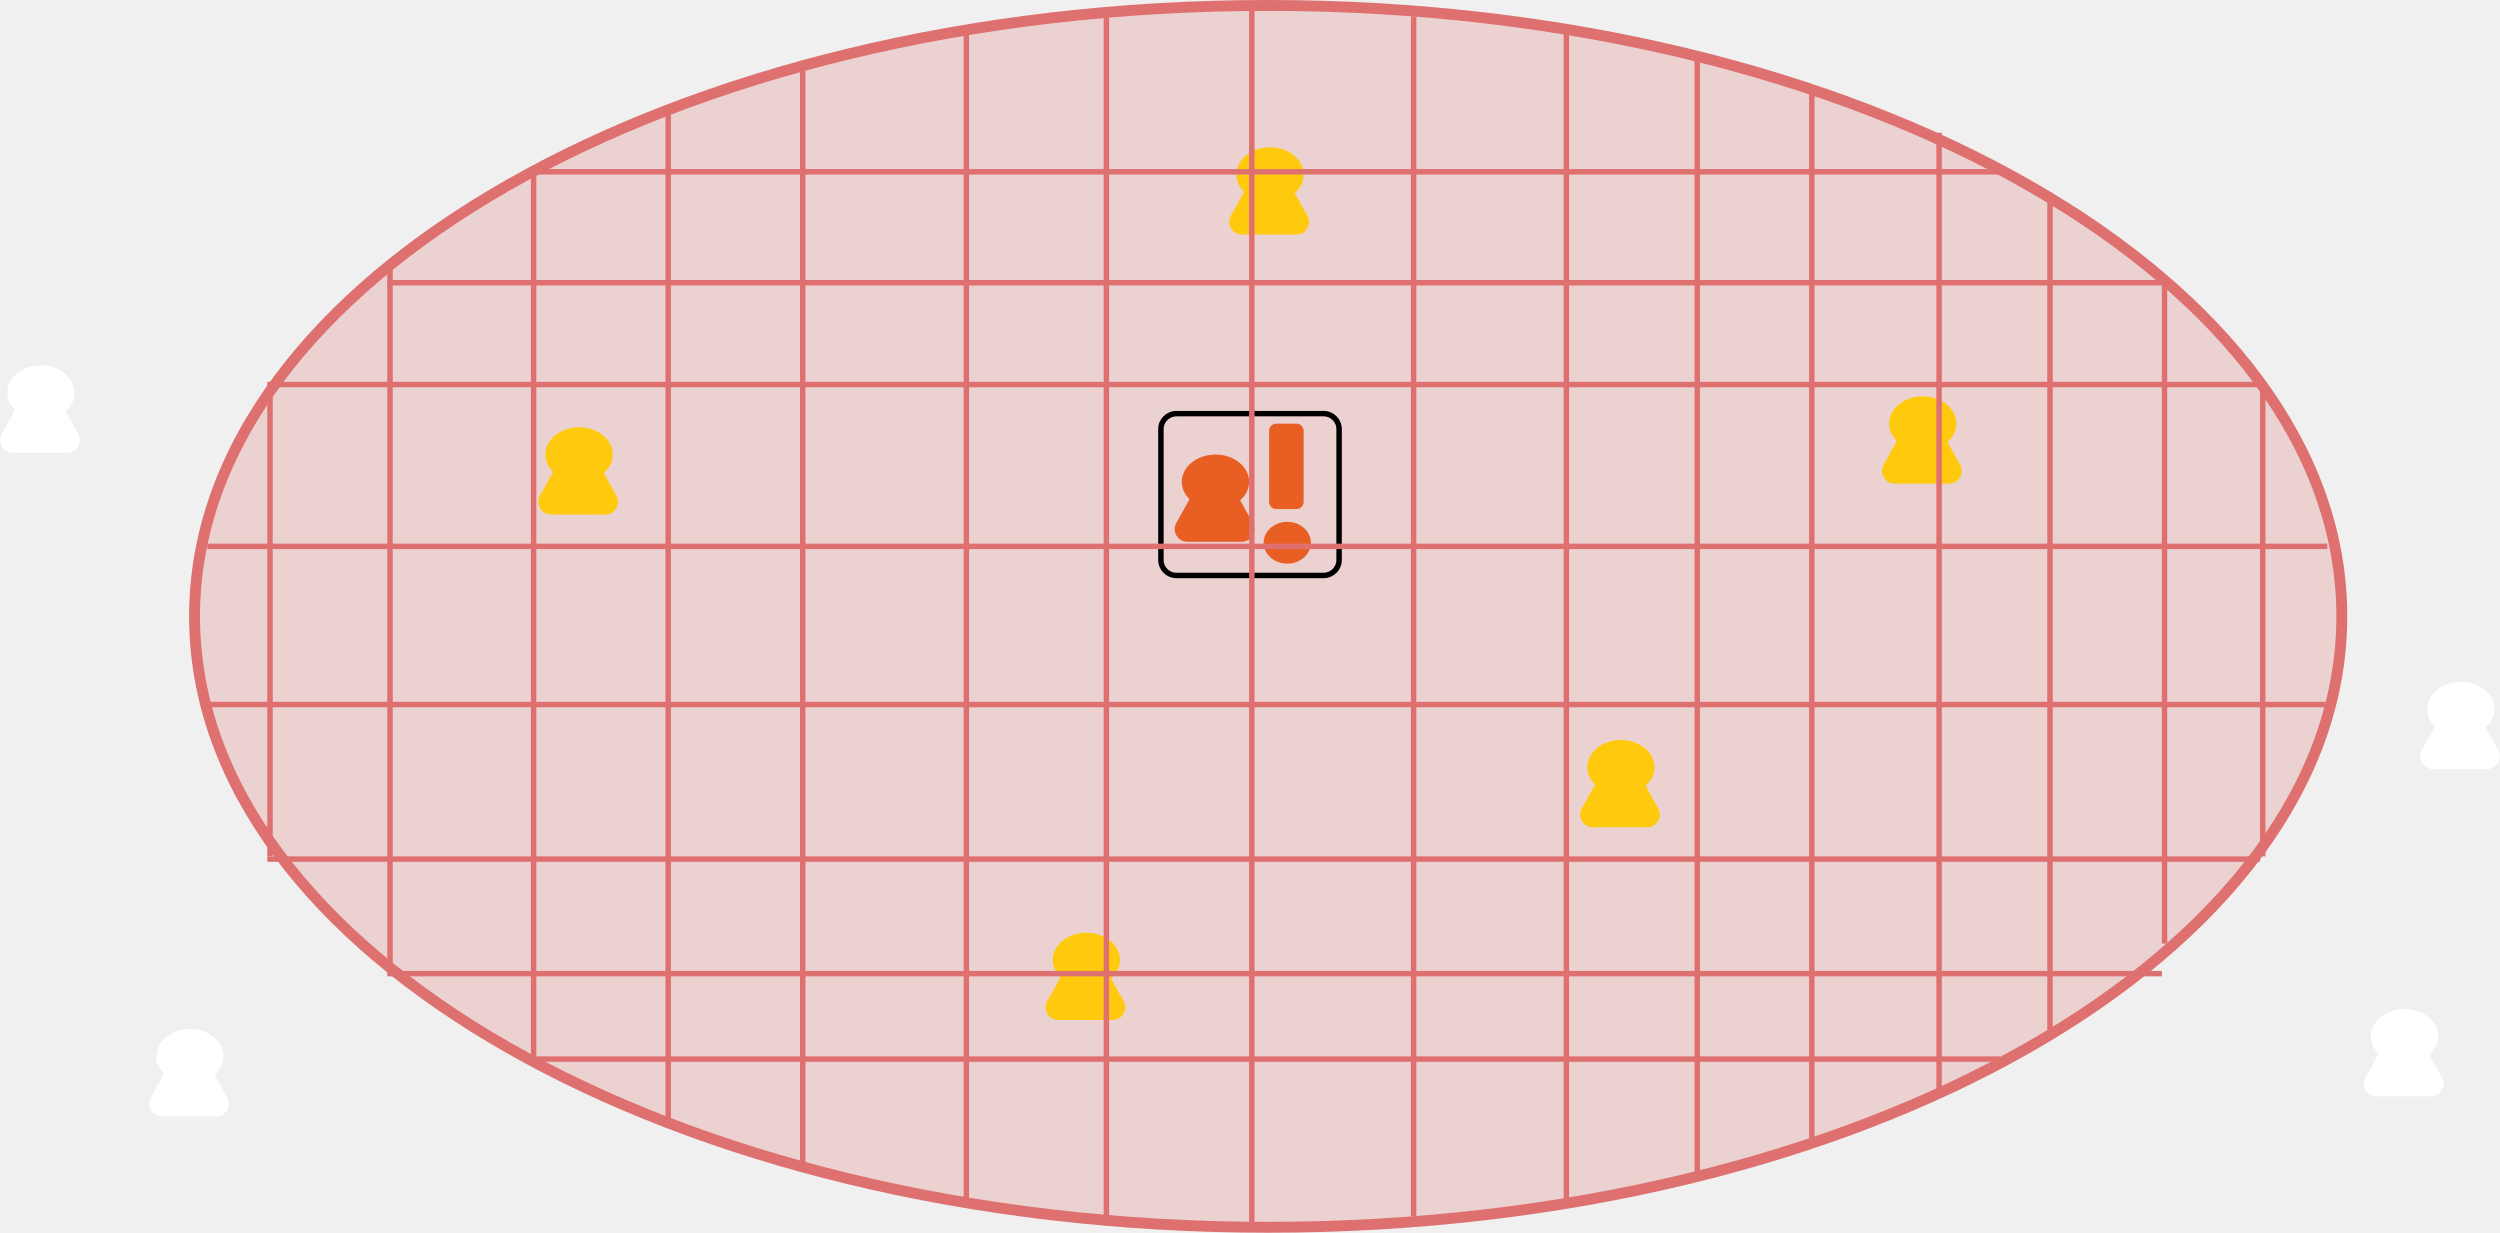
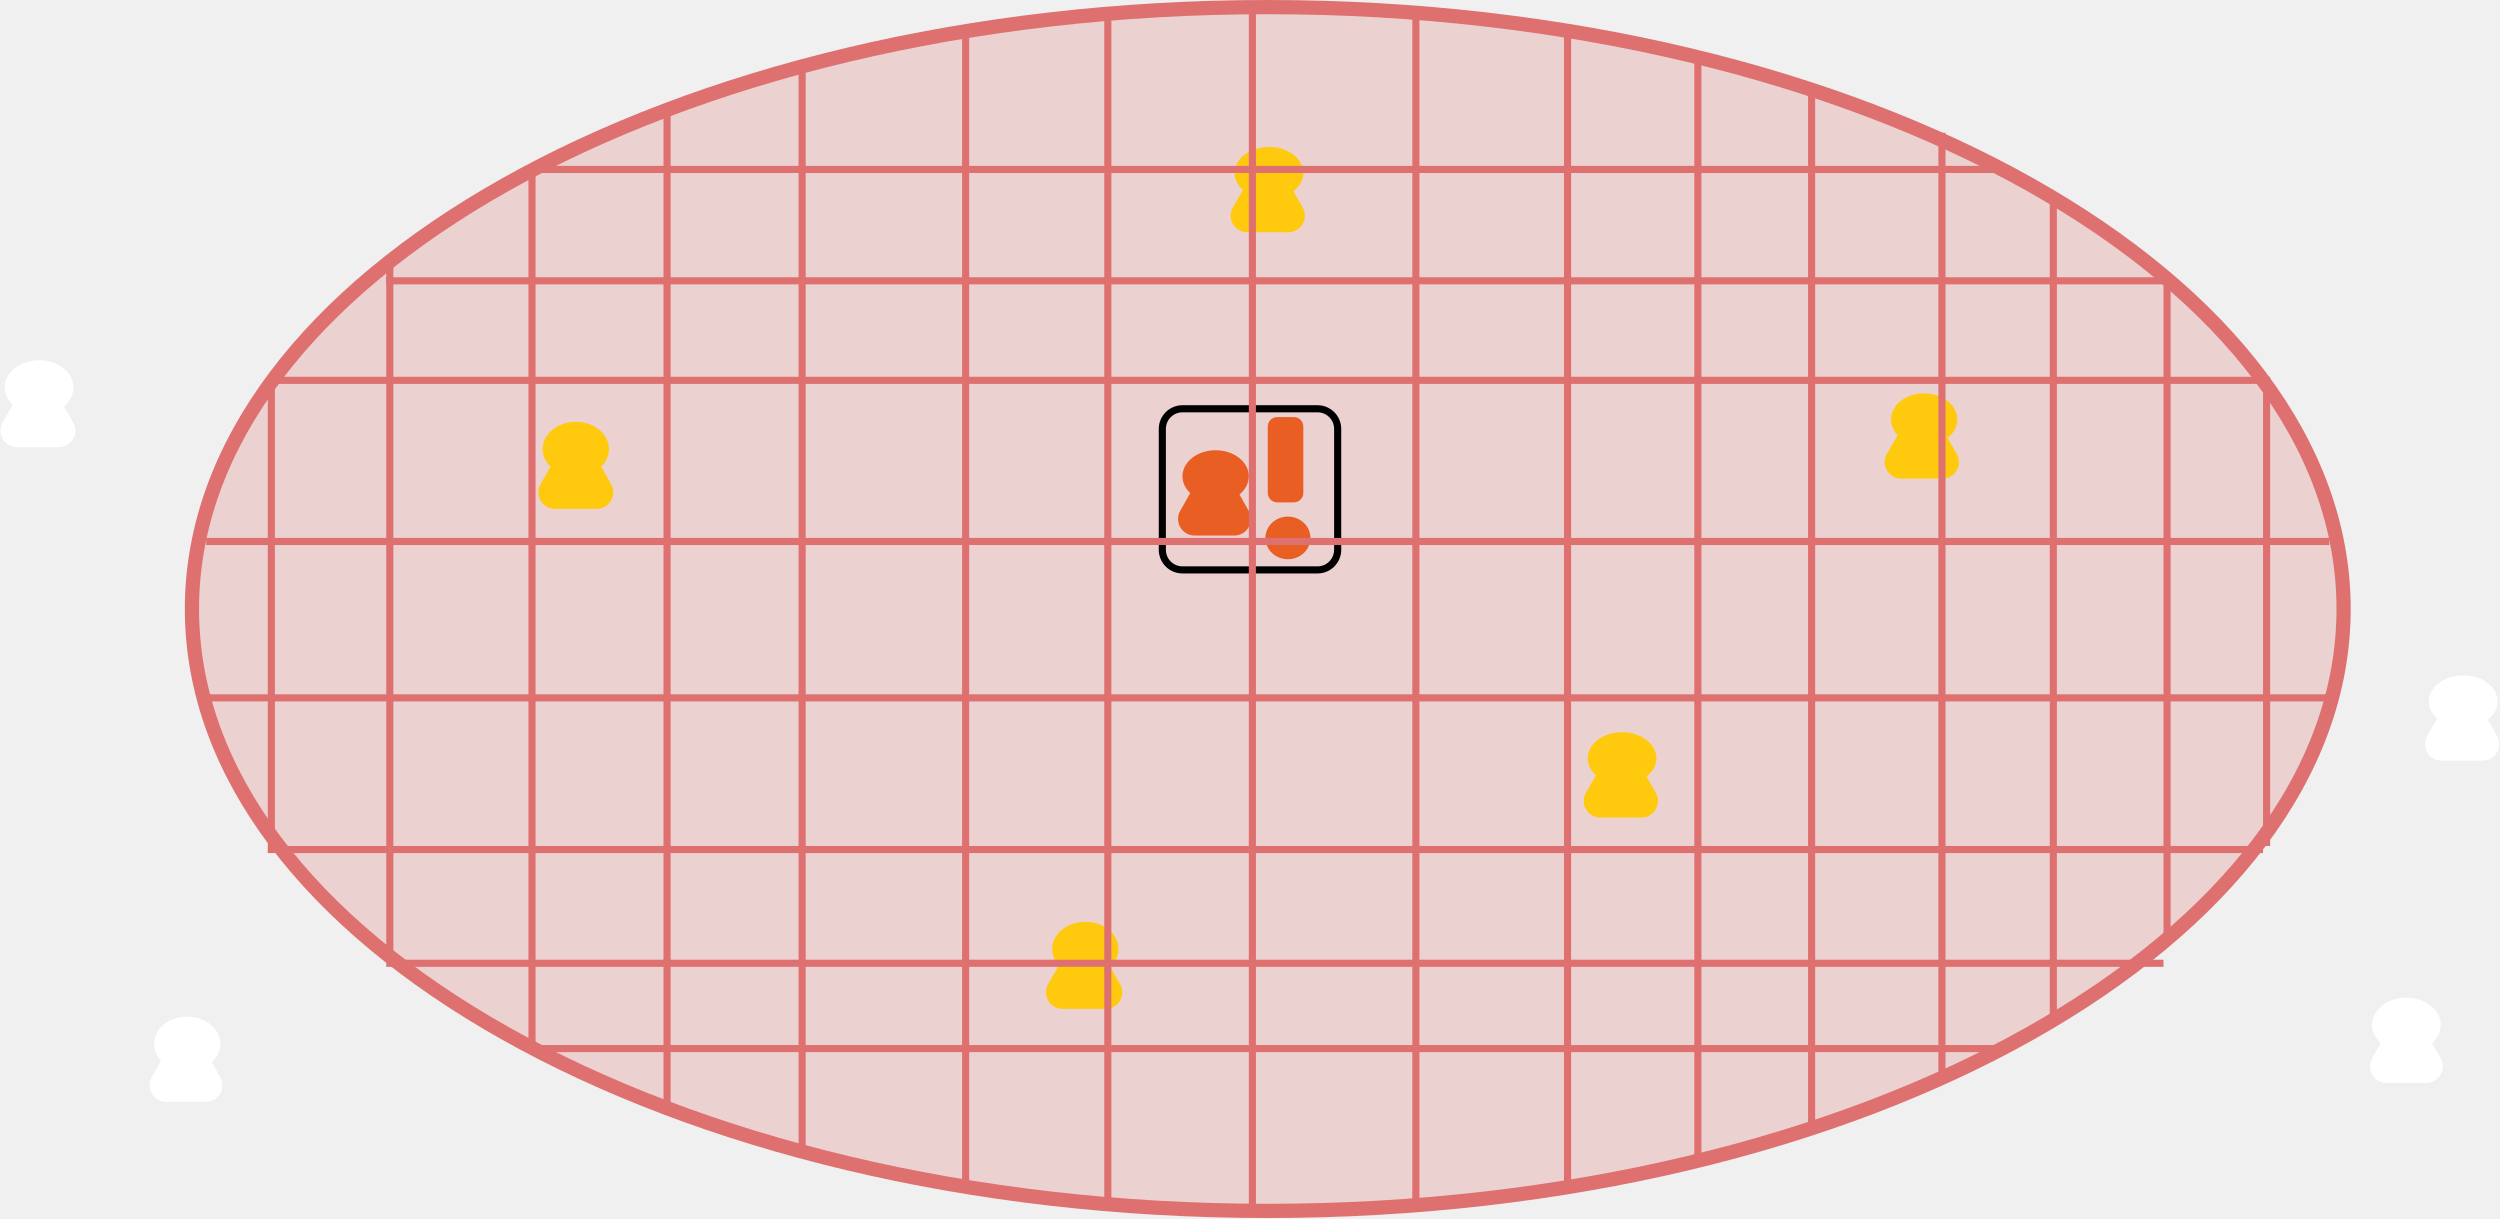
- <svg xmlns="http://www.w3.org/2000/svg" width="1375" height="678" viewBox="0 0 1375 678" fill="none">
-   <path d="M1288 339C1288 431.07 1222.64 515.012 1115.68 576.104C1008.81 637.148 860.965 675 697.5 675C534.035 675 386.192 637.148 279.32 576.104C172.363 515.012 107 431.07 107 339C107 246.93 172.363 162.988 279.32 101.896C386.192 40.852 534.035 3 697.5 3C860.965 3 1008.81 40.852 1115.68 101.896C1222.64 162.988 1288 246.93 1288 339Z" fill="#DE7070" fill-opacity="0.24" stroke="#DE7070" stroke-width="6" />
-   <path d="M318.5 265C328.717 265 337 258.284 337 250C337 241.716 328.717 235 318.5 235C308.283 235 300 241.716 300 250C300 258.284 308.283 265 318.5 265Z" fill="#FFCA0D" />
-   <path d="M311.891 245.923C314.563 241.146 321.437 241.146 324.109 245.923L339.02 272.583C341.63 277.249 338.257 283 332.911 283H303.089C297.743 283 294.37 277.249 296.98 272.583L311.891 245.923Z" fill="#FFCA0D" />
-   <path d="M698.5 111C708.717 111 717 104.284 717 96C717 87.716 708.717 81 698.5 81C688.283 81 680 87.716 680 96C680 104.284 688.283 111 698.5 111Z" fill="#FFCA0D" />
-   <path d="M691.891 91.923C694.563 87.146 701.437 87.146 704.109 91.923L719.02 118.583C721.63 123.249 718.257 129 712.911 129H683.089C677.743 129 674.37 123.249 676.98 118.583L691.891 91.923Z" fill="#FFCA0D" />
-   <path d="M668.5 280C678.717 280 687 273.284 687 265C687 256.716 678.717 250 668.5 250C658.283 250 650 256.716 650 265C650 273.284 658.283 280 668.5 280Z" fill="#E85E23" />
-   <path d="M661.891 260.923C664.563 256.146 671.437 256.146 674.109 260.923L689.02 287.583C691.63 292.249 688.257 298 682.911 298H653.089C647.743 298 644.37 292.249 646.98 287.583L661.891 260.923Z" fill="#E85E23" />
-   <path d="M1057.5 248C1067.72 248 1076 241.284 1076 233C1076 224.716 1067.72 218 1057.5 218C1047.28 218 1039 224.716 1039 233C1039 241.284 1047.28 248 1057.5 248Z" fill="#FFCA0D" />
-   <path d="M1050.89 228.923C1053.56 224.146 1060.44 224.146 1063.11 228.923L1078.02 255.583C1080.63 260.249 1077.26 266 1071.91 266H1042.09C1036.74 266 1033.37 260.249 1035.98 255.583L1050.89 228.923Z" fill="#FFCA0D" />
-   <path d="M597.5 543C607.717 543 616 536.284 616 528C616 519.716 607.717 513 597.5 513C587.283 513 579 519.716 579 528C579 536.284 587.283 543 597.5 543Z" fill="#FFCA0D" />
-   <path d="M590.891 523.923C593.563 519.146 600.437 519.146 603.109 523.923L618.02 550.583C620.63 555.249 617.257 561 611.911 561H582.089C576.743 561 573.37 555.249 575.98 550.583L590.891 523.923Z" fill="#FFCA0D" />
-   <path d="M104.5 596C114.717 596 123 589.284 123 581C123 572.716 114.717 566 104.5 566C94.283 566 86 572.716 86 581C86 589.284 94.283 596 104.5 596Z" fill="white" />
-   <path d="M97.891 576.923C100.563 572.146 107.437 572.146 110.109 576.923L125.02 603.583C127.63 608.249 124.257 614 118.911 614H89.089C83.743 614 80.37 608.249 82.98 603.583L97.891 576.923Z" fill="white" />
-   <path d="M1322.5 585C1332.72 585 1341 578.284 1341 570C1341 561.716 1332.72 555 1322.5 555C1312.28 555 1304 561.716 1304 570C1304 578.284 1312.28 585 1322.5 585Z" fill="white" />
-   <path d="M1315.89 565.923C1318.56 561.146 1325.44 561.146 1328.11 565.923L1343.02 592.583C1345.63 597.249 1342.26 603 1336.91 603H1307.09C1301.74 603 1298.37 597.249 1300.98 592.583L1315.89 565.923Z" fill="white" />
-   <path d="M1353.5 405C1363.72 405 1372 398.284 1372 390C1372 381.716 1363.72 375 1353.5 375C1343.28 375 1335 381.716 1335 390C1335 398.284 1343.28 405 1353.5 405Z" fill="white" />
-   <path d="M1346.89 385.923C1349.56 381.146 1356.44 381.146 1359.11 385.923L1374.02 412.583C1376.63 417.249 1373.26 423 1367.91 423H1338.09C1332.74 423 1329.37 417.249 1331.98 412.583L1346.89 385.923Z" fill="white" />
-   <path d="M22.5 231C32.717 231 41 224.284 41 216C41 207.716 32.717 201 22.5 201C12.283 201 4 207.716 4 216C4 224.284 12.283 231 22.5 231Z" fill="white" />
-   <path d="M15.891 211.923C18.563 207.146 25.437 207.146 28.109 211.923L43.02 238.583C45.63 243.249 42.257 249 36.911 249H7.089C1.743 249 -1.63 243.249 0.98 238.583L15.891 211.923Z" fill="white" />
-   <path d="M891.5 437C901.717 437 910 430.284 910 422C910 413.716 901.717 407 891.5 407C881.283 407 873 413.716 873 422C873 430.284 881.283 437 891.5 437Z" fill="#FFCA0D" />
-   <path d="M884.891 417.923C887.563 413.146 894.437 413.146 897.109 417.923L912.02 444.583C914.63 449.249 911.257 455 905.911 455H876.089C870.743 455 867.37 449.249 869.98 444.583L884.891 417.923Z" fill="#FFCA0D" />
-   <path d="M713 233H702C699.791 233 698 234.791 698 237V276C698 278.209 699.791 280 702 280H713C715.209 280 717 278.209 717 276V237C717 234.791 715.209 233 713 233Z" fill="#E85E23" />
-   <path d="M708 310C715.18 310 721 304.851 721 298.5C721 292.149 715.18 287 708 287C700.82 287 695 292.149 695 298.5C695 304.851 700.82 310 708 310Z" fill="#E85E23" />
-   <path d="M728 227.5H647C642.306 227.5 638.5 231.306 638.5 236V308C638.5 312.694 642.306 316.5 647 316.5H728C732.694 316.5 736.5 312.694 736.5 308V236C736.5 231.306 732.694 227.5 728 227.5Z" stroke="black" stroke-width="3" />
-   <path d="M148.5 216V471" stroke="#DE7070" stroke-width="3" />
-   <path d="M1243 472.5H147" stroke="#DE7070" stroke-width="3" />
-   <path d="M214.5 145V534" stroke="#DE7070" stroke-width="3" />
-   <path d="M1189 535.5H213" stroke="#DE7070" stroke-width="3" />
-   <path d="M293.5 96V581" stroke="#DE7070" stroke-width="3" />
-   <path d="M1100 582.5H292" stroke="#DE7070" stroke-width="3" />
-   <path d="M1280 300.5H114" stroke="#DE7070" stroke-width="3" />
-   <path d="M1279 387.5H113" stroke="#DE7070" stroke-width="3" />
-   <path d="M292 94.5H1100" stroke="#DE7070" stroke-width="3" />
-   <path d="M367.5 60V617" stroke="#DE7070" stroke-width="3" />
-   <path d="M441.5 39V640" stroke="#DE7070" stroke-width="3" />
-   <path d="M531.5 16V660" stroke="#DE7070" stroke-width="3" />
-   <path d="M608.5 9V669" stroke="#DE7070" stroke-width="3" />
-   <path d="M688.5 2V675" stroke="#DE7070" stroke-width="3" />
-   <path d="M777.5 9V669" stroke="#DE7070" stroke-width="3" />
-   <path d="M861.5 16V660" stroke="#DE7070" stroke-width="3" />
-   <path d="M933.5 30V647" stroke="#DE7070" stroke-width="3" />
-   <path d="M996.5 48V628" stroke="#DE7070" stroke-width="3" />
-   <path d="M1066.5 73V599" stroke="#DE7070" stroke-width="3" />
-   <path d="M1127.5 107V570" stroke="#DE7070" stroke-width="3" />
-   <path d="M1190.5 154V519" stroke="#DE7070" stroke-width="3" />
-   <path d="M1189 155.5H213" stroke="#DE7070" stroke-width="3" />
-   <path d="M1244.5 210V471" stroke="#DE7070" stroke-width="3" />
-   <path d="M1243 211.5H147" stroke="#DE7070" stroke-width="3" />
+ <svg xmlns="http://www.w3.org/2000/svg" width="1055" height="514" viewBox="0 0 1055 514" fill="none">
+   <path d="M989 257C989 326.403 938.945 389.847 856.677 436.112C774.504 482.323 660.78 511 535 511C409.22 511 295.496 482.323 213.323 436.112C131.055 389.847 81 326.403 81 257C81 187.597 131.055 124.153 213.323 77.888C295.496 31.677 409.22 3 535 3C660.78 3 774.504 31.677 856.677 77.888C938.945 124.153 989 187.597 989 257Z" fill="#DE7070" fill-opacity="0.24" stroke="#DE7070" stroke-width="6" />
+   <path d="M243 201C250.732 201 257 195.851 257 189.5C257 183.149 250.732 178 243 178C235.268 178 229 183.149 229 189.5C229 195.851 235.268 201 243 201Z" fill="#FFCA0D" />
+   <path d="M236.907 188.773C239.587 184.035 246.413 184.035 249.093 188.773L257.877 204.304C260.516 208.97 257.145 214.75 251.784 214.75H234.216C228.855 214.75 225.484 208.97 228.123 204.304L236.907 188.773Z" fill="#FFCA0D" />
+   <path d="M535.5 84C543.508 84 550 79.075 550 73C550 66.925 543.508 62 535.5 62C527.492 62 521 66.925 521 73C521 79.075 527.492 84 535.5 84Z" fill="#FFCA0D" />
+   <path d="M528.938 72.5C531.632 67.833 538.368 67.833 541.062 72.5L549.722 87.5C552.417 92.167 549.049 98 543.66 98H526.34C520.951 98 517.583 92.167 520.278 87.5L528.938 72.5Z" fill="#FFCA0D" />
+   <path d="M513 212C520.732 212 527 207.075 527 201C527 194.925 520.732 190 513 190C505.268 190 499 194.925 499 201C499 207.075 505.268 212 513 212Z" fill="#E85E23" />
+   <path d="M506.406 200.779C509.086 196.039 515.914 196.039 518.594 200.779L526.947 215.555C529.585 220.221 526.214 226 520.853 226H504.147C498.786 226 495.415 220.221 498.053 215.555L506.406 200.779Z" fill="#E85E23" />
+   <path d="M812 188C819.732 188 826 183.075 826 177C826 170.925 819.732 166 812 166C804.268 166 798 170.925 798 177C798 183.075 804.268 188 812 188Z" fill="#FFCA0D" />
+   <path d="M804.938 176.5C807.632 171.833 814.368 171.833 817.062 176.5L825.722 191.5C828.417 196.167 825.049 202 819.66 202H802.34C796.951 202 793.583 196.167 796.278 191.5L804.938 176.5Z" fill="#FFCA0D" />
+   <path d="M458 412C465.732 412 472 406.851 472 400.5C472 394.149 465.732 389 458 389C450.268 389 444 394.149 444 400.5C444 406.851 450.268 412 458 412Z" fill="#FFCA0D" />
+   <path d="M451.438 399.5C454.132 394.833 460.868 394.833 463.562 399.5L472.655 415.25C475.35 419.917 471.982 425.75 466.593 425.75H448.407C443.018 425.75 439.65 419.917 442.345 415.25L451.438 399.5Z" fill="#FFCA0D" />
+   <path d="M79 452C86.732 452 93 446.851 93 440.5C93 434.149 86.732 429 79 429C71.268 429 65 434.149 65 440.5C65 446.851 71.268 452 79 452Z" fill="white" />
+   <path d="M72.406 439.779C75.086 435.039 81.914 435.039 84.594 439.779L92.947 454.555C95.585 459.221 92.214 465 86.853 465H70.147C64.786 465 61.415 459.221 64.053 454.555L72.406 439.779Z" fill="white" />
+   <path d="M1015.5 444C1023.51 444 1030 438.851 1030 432.5C1030 426.149 1023.51 421 1015.5 421C1007.49 421 1001 426.149 1001 432.5C1001 438.851 1007.49 444 1015.5 444Z" fill="white" />
+   <path d="M1009.41 431.779C1012.09 427.039 1018.91 427.039 1021.59 431.779L1029.95 446.555C1032.58 451.221 1029.21 457 1023.85 457H1007.15C1001.79 457 998.415 451.221 1001.05 446.555L1009.41 431.779Z" fill="white" />
+   <path d="M1039.5 307C1047.51 307 1054 302.075 1054 296C1054 289.925 1047.51 285 1039.5 285C1031.49 285 1025 289.925 1025 296C1025 302.075 1031.49 307 1039.5 307Z" fill="white" />
+   <path d="M1032.94 295.5C1035.63 290.833 1042.37 290.833 1045.06 295.5L1053.72 310.5C1056.42 315.167 1053.05 321 1047.66 321H1030.34C1024.95 321 1021.58 315.167 1024.28 310.5L1032.94 295.5Z" fill="white" />
+   <path d="M16.5 175C24.508 175 31 169.851 31 163.5C31 157.149 24.508 152 16.5 152C8.492 152 2 157.149 2 163.5C2 169.851 8.492 175 16.5 175Z" fill="white" />
+   <path d="M9.907 162.773C12.587 158.035 19.413 158.035 22.093 162.773L30.877 178.304C33.516 182.97 30.145 188.75 24.784 188.75H7.216C1.855 188.75 -1.516 182.97 1.123 178.304L9.907 162.773Z" fill="white" />
+   <path d="M684.5 331C692.508 331 699 326.075 699 320C699 313.925 692.508 309 684.5 309C676.492 309 670 313.925 670 320C670 326.075 676.492 331 684.5 331Z" fill="#FFCA0D" />
+   <path d="M677.938 319.5C680.632 314.833 687.368 314.833 690.062 319.5L698.722 334.5C701.417 339.167 698.049 345 692.66 345H675.34C669.951 345 666.583 339.167 669.278 334.5L677.938 319.5Z" fill="#FFCA0D" />
+   <path d="M546 176H539C536.791 176 535 177.791 535 180V208C535 210.209 536.791 212 539 212H546C548.209 212 550 210.209 550 208V180C550 177.791 548.209 176 546 176Z" fill="#E85E23" />
+   <path d="M543.5 236C548.747 236 553 231.971 553 227C553 222.029 548.747 218 543.5 218C538.253 218 534 222.029 534 227C534 231.971 538.253 236 543.5 236Z" fill="#E85E23" />
+   <path d="M556 172.5H499C494.306 172.5 490.5 176.306 490.5 181V232C490.5 236.694 494.306 240.5 499 240.5H556C560.694 240.5 564.5 236.694 564.5 232V181C564.5 176.306 560.694 172.5 556 172.5Z" stroke="black" stroke-width="3" />
+   <path d="M114.5 164V357" stroke="#DE7070" stroke-width="3" />
+   <path d="M955 358.5H113" stroke="#DE7070" stroke-width="3" />
+   <path d="M164.5 110V405" stroke="#DE7070" stroke-width="3" />
+   <path d="M913 406.5H163" stroke="#DE7070" stroke-width="3" />
+   <path d="M224.5 73V441" stroke="#DE7070" stroke-width="3" />
+   <path d="M844 442.5H223" stroke="#DE7070" stroke-width="3" />
+   <path d="M983 228.5H87" stroke="#DE7070" stroke-width="3" />
+   <path d="M982 294.5H86" stroke="#DE7070" stroke-width="3" />
+   <path d="M223 71.5H844" stroke="#DE7070" stroke-width="3" />
+   <path d="M281.5 46V468" stroke="#DE7070" stroke-width="3" />
+   <path d="M338.5 30V485" stroke="#DE7070" stroke-width="3" />
+   <path d="M407.5 13V501" stroke="#DE7070" stroke-width="3" />
+   <path d="M467.5 7V507" stroke="#DE7070" stroke-width="3" />
+   <path d="M528.5 2V511" stroke="#DE7070" stroke-width="3" />
+   <path d="M597.5 7V507" stroke="#DE7070" stroke-width="3" />
+   <path d="M661.5 13V501" stroke="#DE7070" stroke-width="3" />
+   <path d="M716.5 22V491" stroke="#DE7070" stroke-width="3" />
+   <path d="M764.5 37V476" stroke="#DE7070" stroke-width="3" />
+   <path d="M819.5 56V454" stroke="#DE7070" stroke-width="3" />
+   <path d="M866.5 82V432" stroke="#DE7070" stroke-width="3" />
+   <path d="M914.5 117V394" stroke="#DE7070" stroke-width="3" />
+   <path d="M913 118.5H163" stroke="#DE7070" stroke-width="3" />
+   <path d="M956.5 159V357" stroke="#DE7070" stroke-width="3" />
+   <path d="M955 160.5H113" stroke="#DE7070" stroke-width="3" />
</svg>
